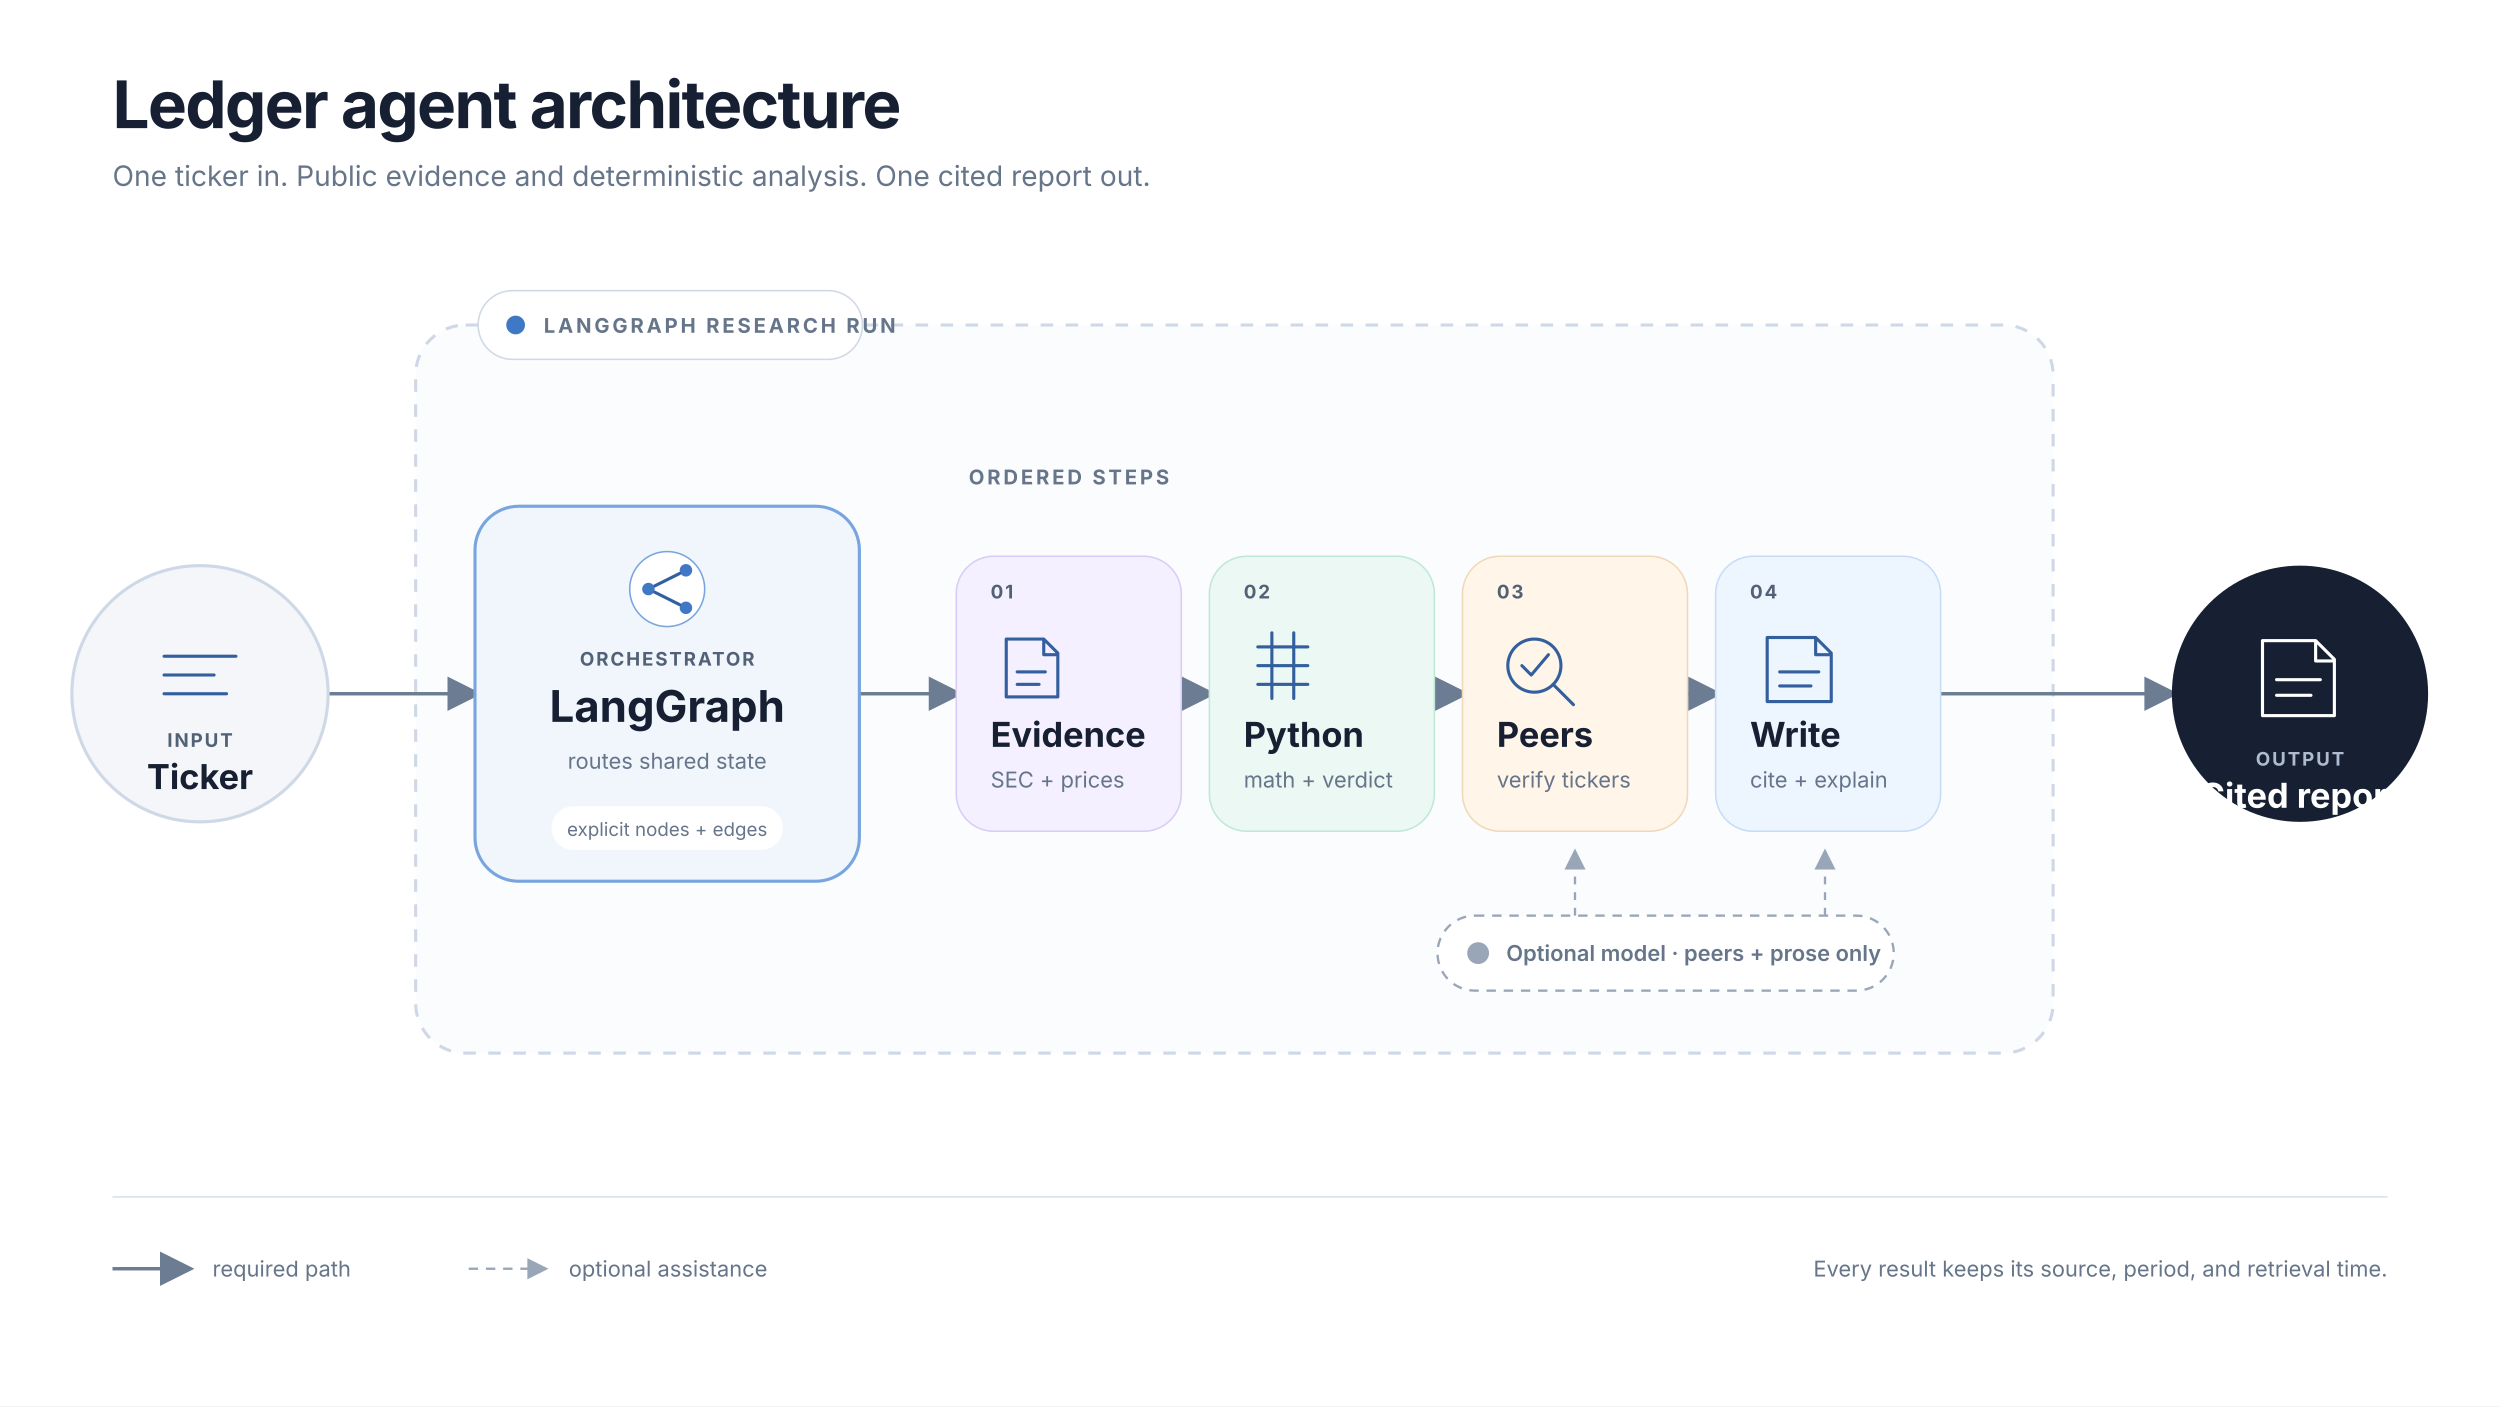
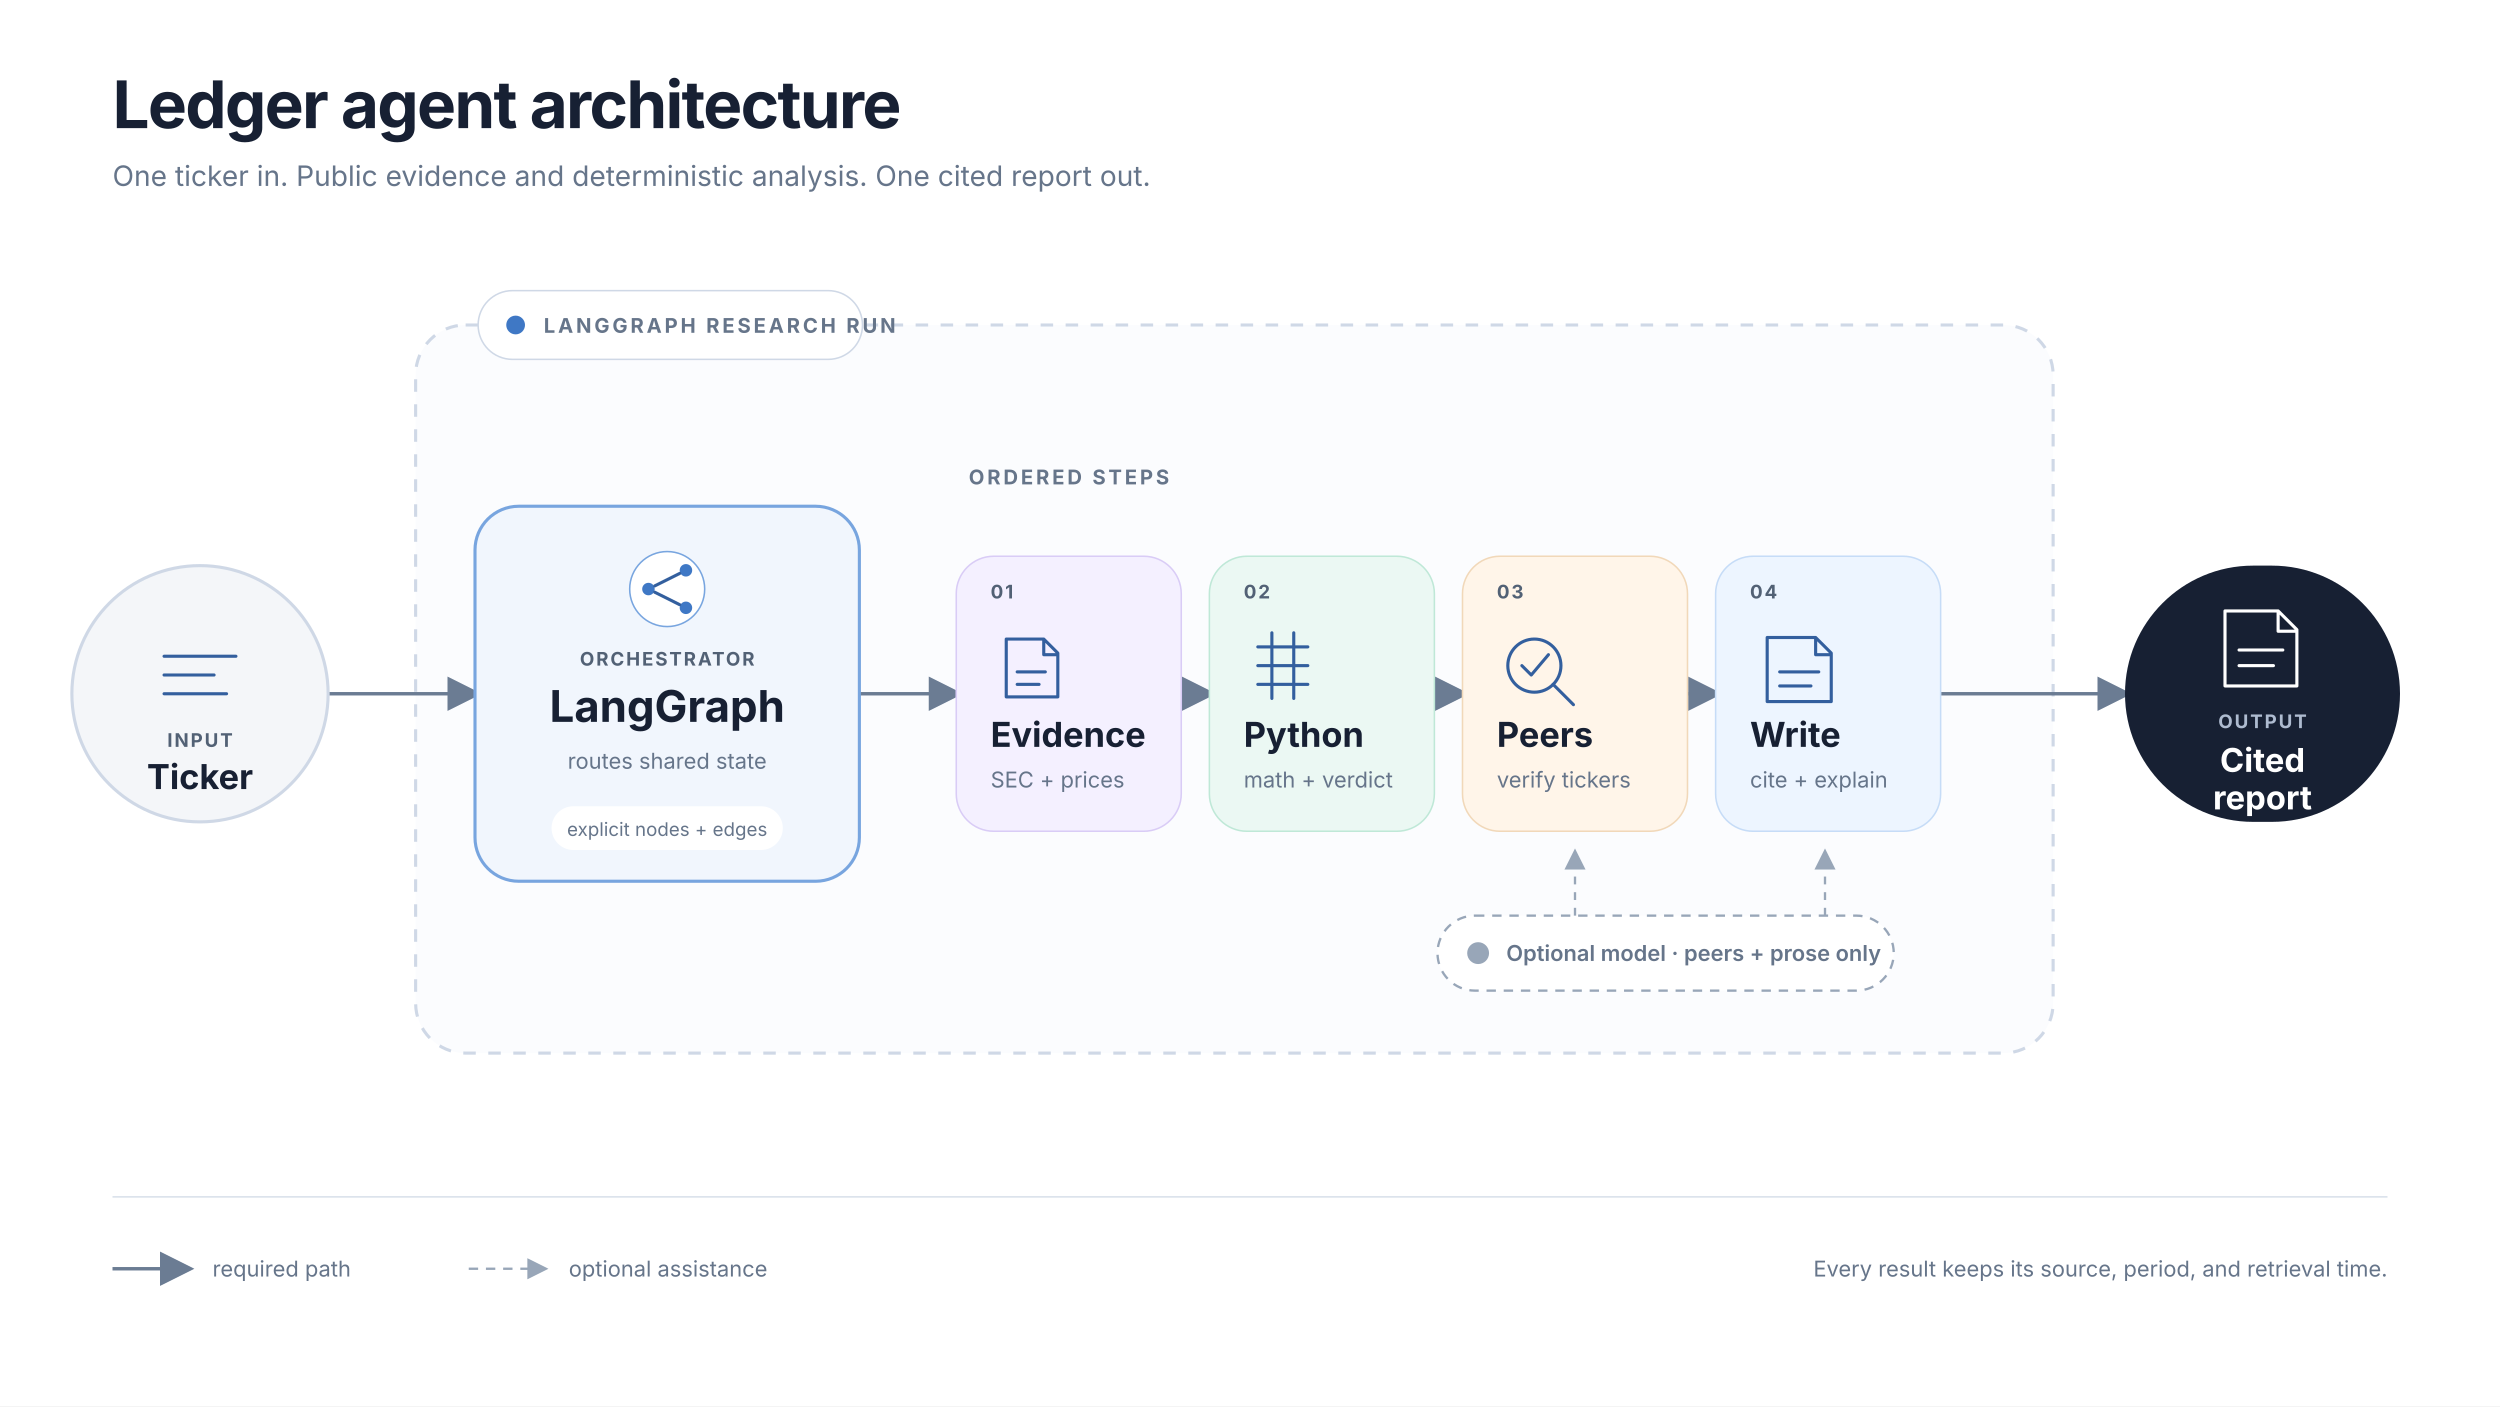
<svg xmlns="http://www.w3.org/2000/svg" width="1600" height="900" viewBox="0 0 1600 900" role="img" aria-labelledby="title desc">
  <defs>
    <marker id="arrow" markerWidth="10" markerHeight="10" refX="8" refY="5" orient="auto">
      <path d="M0 0L10 5L0 10Z" fill="#6b7c93" />
    </marker>
    <marker id="arrow-soft" markerWidth="9" markerHeight="9" refX="7" refY="4.5" orient="auto">
      <path d="M0 0L9 4.5L0 9Z" fill="#98a6b8" />
    </marker>
    <style>
      text { font-family: Inter, "Segoe UI", Arial, sans-serif; }
      .ink { fill: #172033; }
      .muted { fill: #66758a; }
      .eyebrow { fill: #66758a; font-size: 13px; font-weight: 700; letter-spacing: 1.8px; }
      .step { fill: #526175; font-size: 12px; font-weight: 700; letter-spacing: 1.2px; }
      .label { fill: #172033; font-size: 22px; font-weight: 650; }
      .note { fill: #66758a; font-size: 14px; }
      .icon { fill: none; stroke: #335f9e; stroke-width: 2; stroke-linecap: round; stroke-linejoin: round; }
    </style>
  </defs>
  <rect width="1600" height="900" fill="#ffffff" />
  <g>
    <text x="72" y="82" class="ink" font-size="42" font-weight="700" letter-spacing="-1.1">Ledger agent architecture</text>
    <text x="72" y="119" class="muted" font-size="18">One ticker in. Public evidence and deterministic analysis. One cited report out.</text>
  </g>
  <rect x="266" y="208" width="1048" height="466" rx="32" fill="#fbfcfe" stroke="#cfd8e6" stroke-width="2" stroke-dasharray="8 8" />
  <rect x="306" y="186" width="246" height="44" rx="22" fill="#ffffff" stroke="#cfd8e6" />
  <circle cx="330" cy="208" r="6" fill="#3f78c5" />
  <text x="348" y="213" class="eyebrow">LANGGRAPH RESEARCH RUN</text>
  <g fill="none" stroke="#6b7c93" stroke-width="2.2" marker-end="url(#arrow)">
    <path d="M210 444H304" />
    <path d="M550 444H612" />
    <path d="M756 444H774" />
    <path d="M918 444H936" />
    <path d="M1080 444H1098" />
-     <path d="M1242 444H1390" />
+     <path d="M1242 444H1360" />
  </g>
  <g>
    <circle cx="128" cy="444" r="82" fill="#f4f6f9" stroke="#cfd8e6" stroke-width="2" />
    <path d="M105 420h46M105 432h32M105 444h40" class="icon" />
    <text x="128" y="478" text-anchor="middle" class="step">INPUT</text>
    <text x="128" y="505" text-anchor="middle" class="label">Ticker</text>
  </g>
  <g>
    <rect x="304" y="324" width="246" height="240" rx="28" fill="#f1f6fd" stroke="#78a5df" stroke-width="2" />
    <circle cx="427" cy="377" r="24" fill="#ffffff" stroke="#78a5df" />
    <circle cx="415" cy="377" r="4" fill="#3f78c5" />
    <circle cx="439" cy="365" r="4" fill="#3f78c5" />
    <circle cx="439" cy="389" r="4" fill="#3f78c5" />
    <path d="M419 375L435 367M419 379L435 387" class="icon" />
    <text x="427" y="426" text-anchor="middle" class="step">ORCHESTRATOR</text>
    <text x="427" y="462" text-anchor="middle" class="ink" font-size="28" font-weight="700">LangGraph</text>
    <text x="427" y="492" text-anchor="middle" class="note">routes shared state</text>
    <rect x="353" y="516" width="148" height="28" rx="14" fill="#ffffff" />
    <text x="427" y="535" text-anchor="middle" class="muted" font-size="12">explicit nodes + edges</text>
  </g>
  <g>
    <text x="620" y="310" class="eyebrow">ORDERED STEPS</text>
    <g>
      <rect x="612" y="356" width="144" height="176" rx="24" fill="#f4f0ff" stroke="#d9ccf6" />
      <text x="634" y="383" class="step">01</text>
      <path d="M644 409h24l9 9v28h-33zM668 409v10h9M651 430h18M651 438h14" class="icon" />
      <text x="634" y="478" class="label">Evidence</text>
      <text x="634" y="504" class="note">SEC + prices</text>
    </g>
    <g>
      <rect x="774" y="356" width="144" height="176" rx="24" fill="#ebf8f3" stroke="#bfe8d7" />
      <text x="796" y="383" class="step">02</text>
      <path d="M805 414h32M805 426h32M805 438h32M814 405v42M828 405v42" class="icon" />
      <text x="796" y="478" class="label">Python</text>
      <text x="796" y="504" class="note">math + verdict</text>
    </g>
    <g>
      <rect x="936" y="356" width="144" height="176" rx="24" fill="#fff5e9" stroke="#f1d8b9" />
      <text x="958" y="383" class="step">03</text>
      <circle cx="982" cy="426" r="17" class="icon" />
      <path d="M994 438l13 13M974 426l6 6 11-13" class="icon" />
      <text x="958" y="478" class="label">Peers</text>
      <text x="958" y="504" class="note">verify tickers</text>
    </g>
    <g>
      <rect x="1098" y="356" width="144" height="176" rx="24" fill="#edf5ff" stroke="#c6dcf7" />
      <text x="1120" y="383" class="step">04</text>
      <path d="M1131 408h31l10 10v31h-41zM1162 408v11h10M1139 430h25M1139 439h20" class="icon" />
      <text x="1120" y="478" class="label">Write</text>
      <text x="1120" y="504" class="note">cite + explain</text>
    </g>
  </g>
  <g>
    <rect x="920" y="586" width="292" height="48" rx="24" fill="#ffffff" stroke="#98a6b8" stroke-width="1.5" stroke-dasharray="6 5" />
    <circle cx="946" cy="610" r="7" fill="#98a6b8" />
    <text x="964" y="615" class="muted" font-size="14" font-weight="600">Optional model · peers + prose only</text>
    <path d="M1008 586V546" fill="none" stroke="#98a6b8" stroke-width="1.5" stroke-dasharray="5 5" marker-end="url(#arrow-soft)" />
    <path d="M1168 586V546" fill="none" stroke="#98a6b8" stroke-width="1.5" stroke-dasharray="5 5" marker-end="url(#arrow-soft)" />
  </g>
  <g>
-     <circle cx="1472" cy="444" r="82" fill="#172033" />
-     <path d="M1448 410h34l12 12v36h-46zM1482 410v13h12M1457 435h28M1457 445h22" fill="none" stroke="#ffffff" stroke-width="2" stroke-linecap="round" stroke-linejoin="round" />
-     <text x="1472" y="490" text-anchor="middle" fill="#aebbd0" font-size="12" font-weight="700" letter-spacing="1.2">OUTPUT</text>
-     <text x="1472" y="517" text-anchor="middle" fill="#ffffff" font-size="22" font-weight="650">Cited report</text>
+     <rect x="1360" y="362" width="176" height="164" rx="82" fill="#172033" />
+     <path d="M1424 391h34l12 12v36h-46zM1458 391v13h12M1433 416h28M1433 426h22" fill="none" stroke="#ffffff" stroke-width="2" stroke-linecap="round" stroke-linejoin="round" />
+     <text x="1448" y="466" text-anchor="middle" fill="#aebbd0" font-size="12" font-weight="700" letter-spacing="1.2">OUTPUT</text>
+     <text x="1448" y="494" text-anchor="middle" fill="#ffffff" font-size="21" font-weight="650">Cited</text>
+     <text x="1448" y="518" text-anchor="middle" fill="#ffffff" font-size="21" font-weight="650">report</text>
  </g>
  <g>
    <line x1="72" y1="766" x2="1528" y2="766" stroke="#d9e0ea" />
    <path d="M72 812h48" fill="none" stroke="#6b7c93" stroke-width="2.2" marker-end="url(#arrow)" />
    <text x="136" y="817" class="muted" font-size="14">required path</text>
    <path d="M300 812h48" fill="none" stroke="#98a6b8" stroke-width="1.5" stroke-dasharray="6 5" marker-end="url(#arrow-soft)" />
    <text x="364" y="817" class="muted" font-size="14">optional assistance</text>
    <text x="1528" y="817" text-anchor="end" class="muted" font-size="14">Every result keeps its source, period, and retrieval time.</text>
  </g>
</svg>
